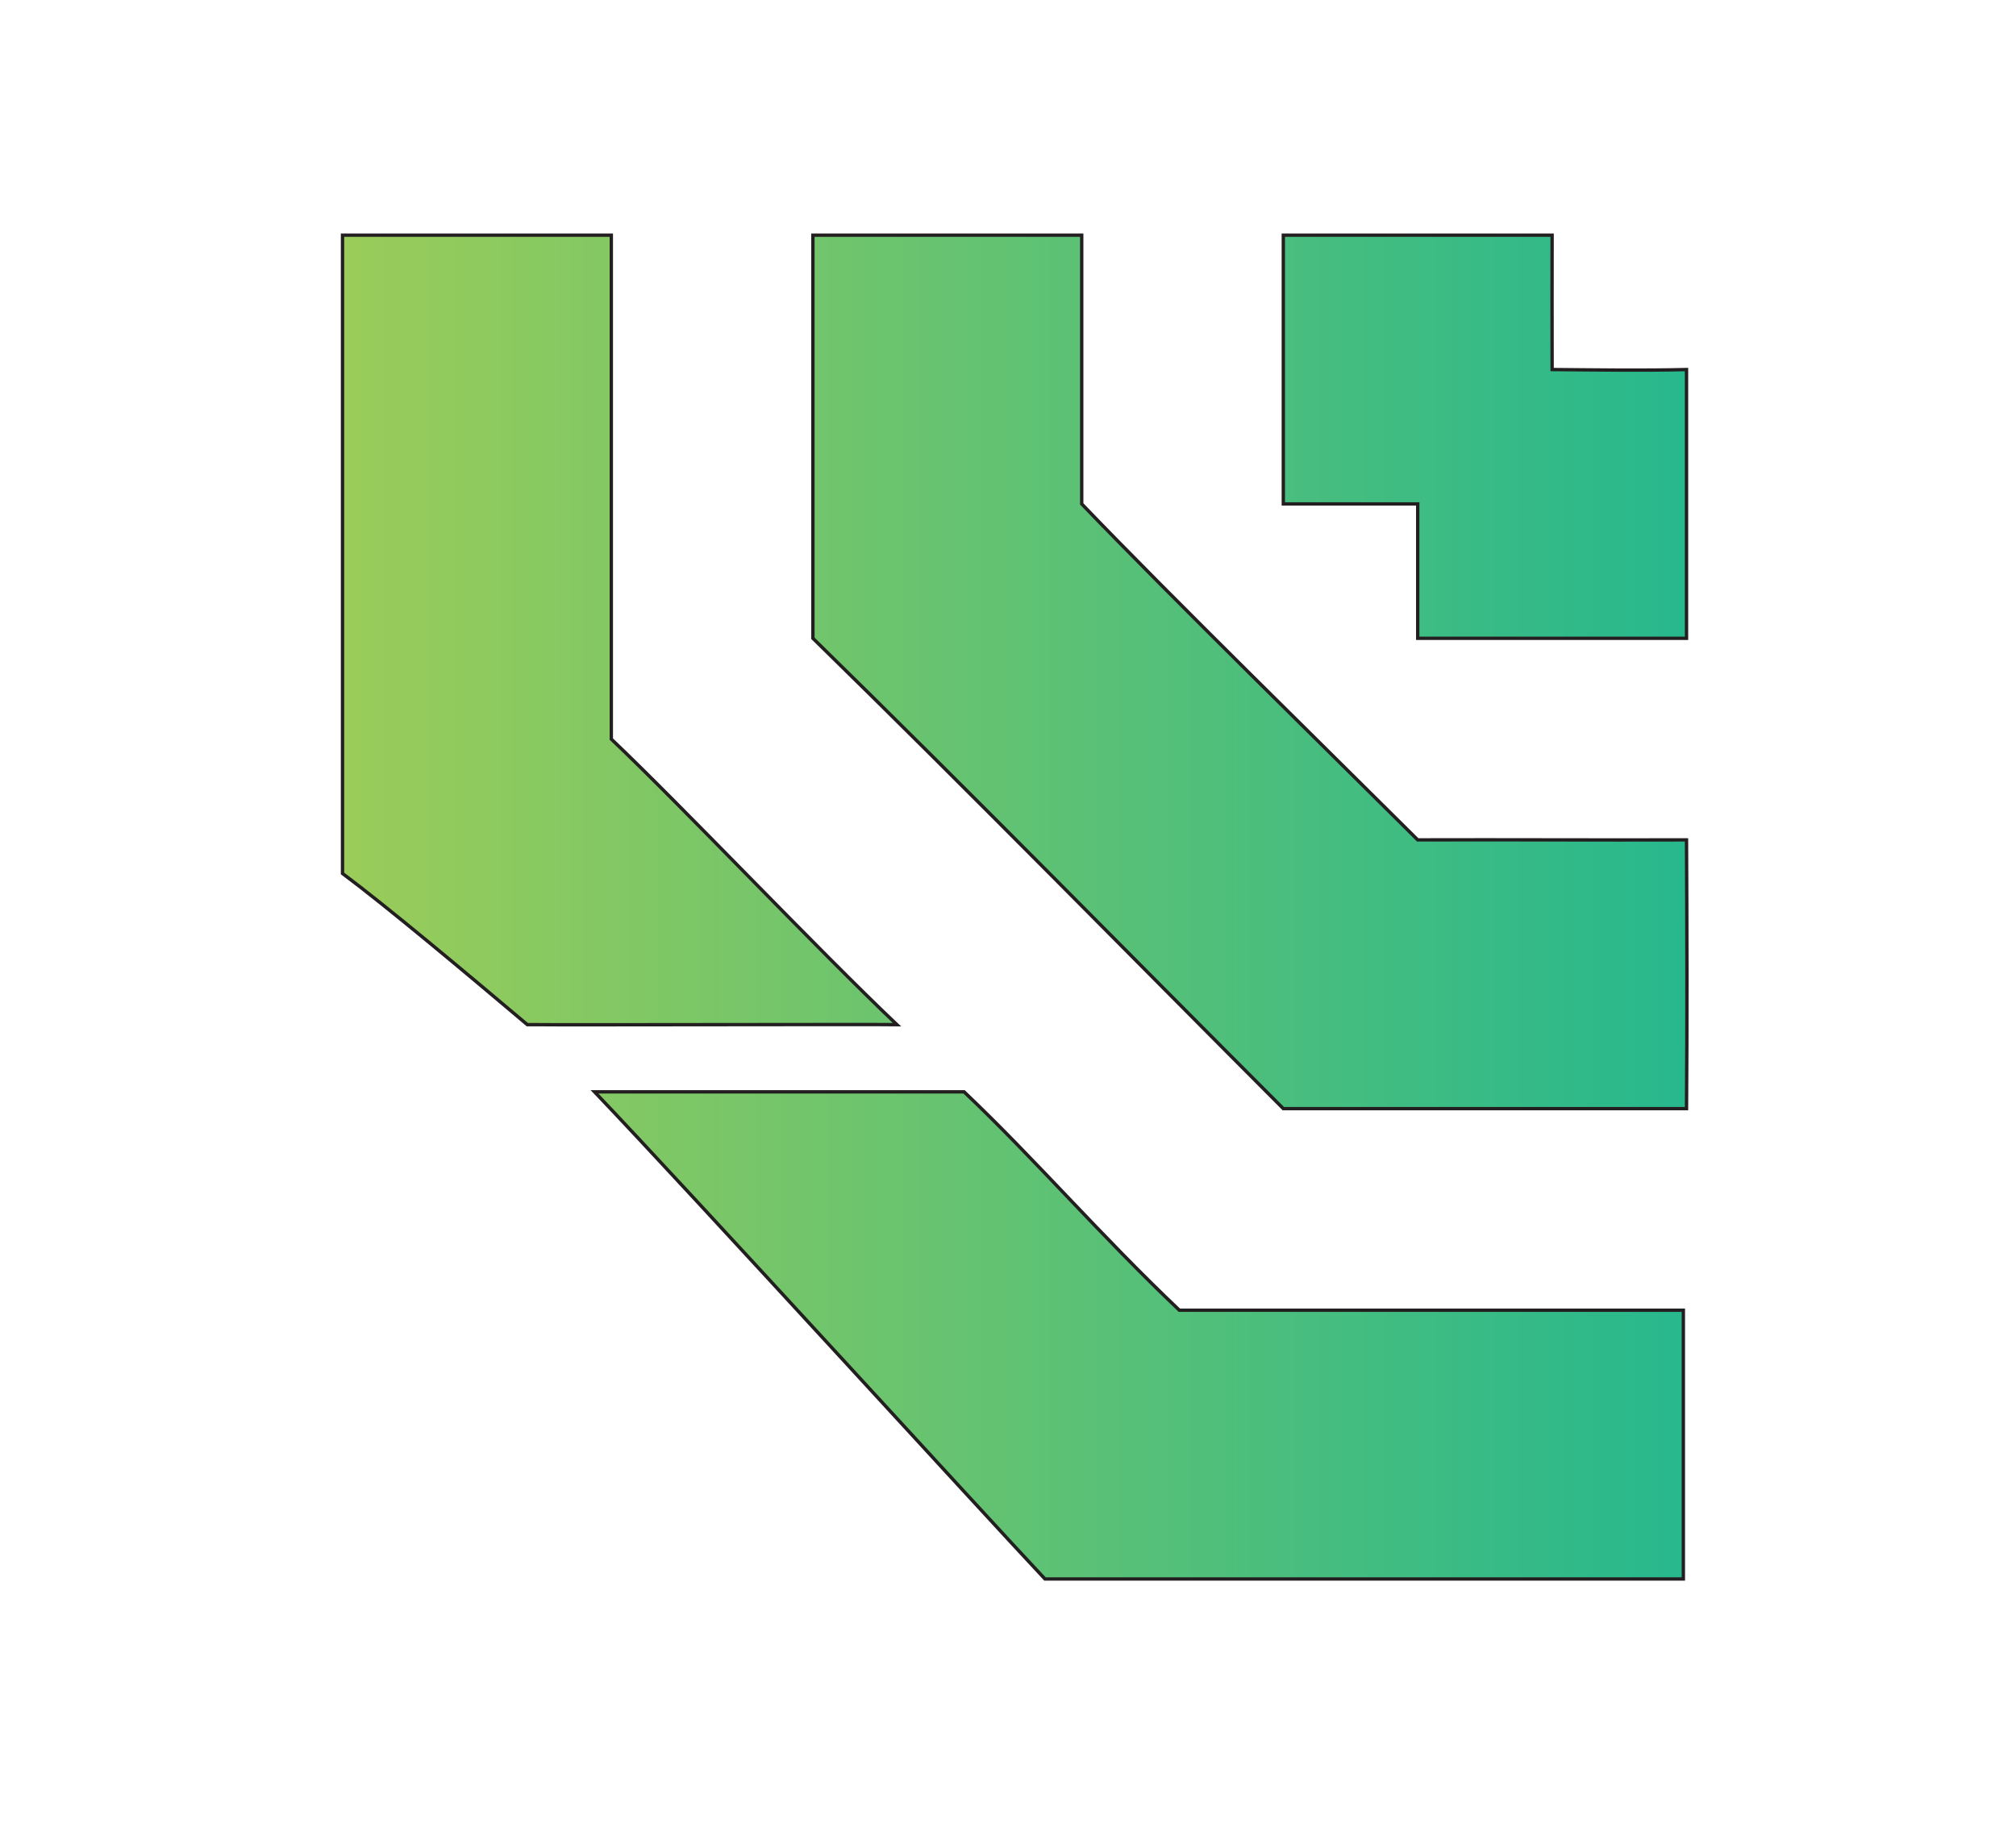
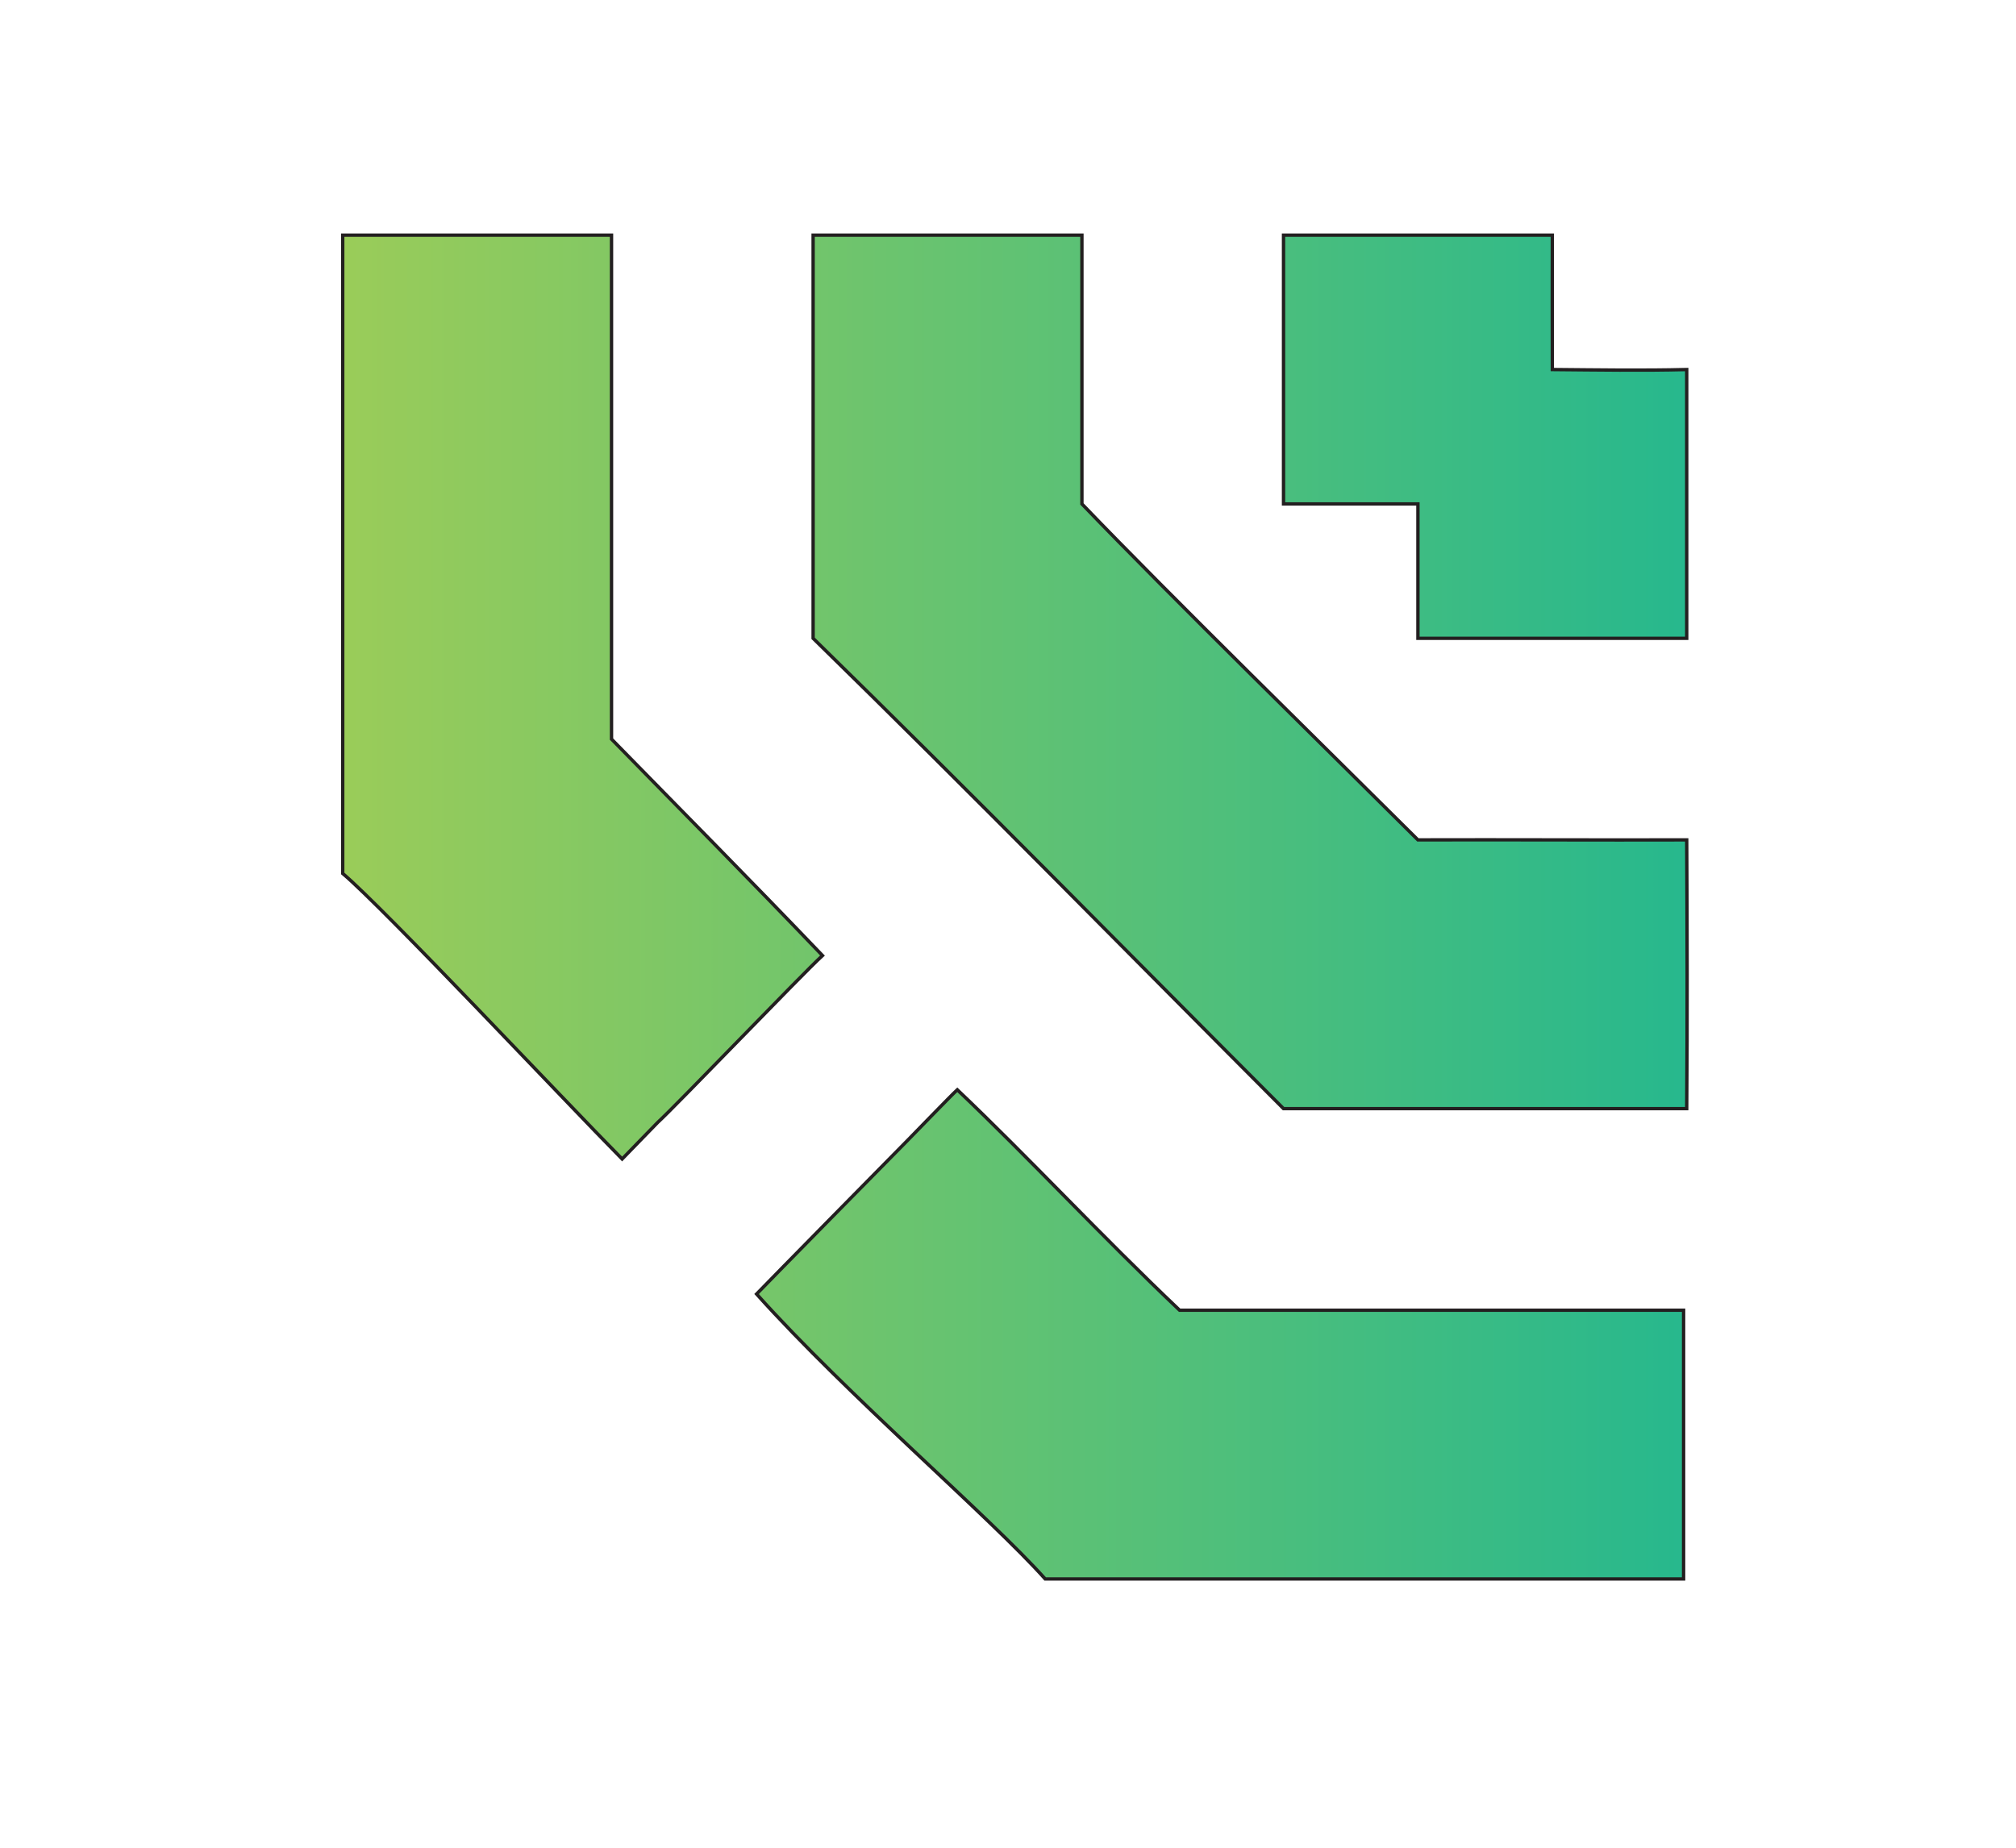
<svg xmlns="http://www.w3.org/2000/svg" id="Layer_1" data-name="Layer 1" viewBox="0 0 600 550">
  <defs>
    <style>.cls-1{stroke:#231f20;stroke-miterlimit:10;fill:url(#linear-gradient);}</style>
-     <linearGradient id="linear-gradient" x1="101.94" y1="270" x2="502.06" y2="270" gradientUnits="userSpaceOnUse">
+     <linearGradient id="linear-gradient" x1="102" y1="270" x2="502.12" y2="270" gradientUnits="userSpaceOnUse">
      <stop offset="0" stop-color="#9acc59" />
      <stop offset="1" stop-color="#27b88d" />
    </linearGradient>
  </defs>
-   <path class="cls-1" d="M501.94,190c-3.16,0-76.85,0-80,0,0-3.06,0-36.94,0-40h-40V70h80c0,3.88-.05,36.1,0,40,13.36.11,26.63.33,40,0,0,2.73,0,77.77,0,80.5m0,139.5c.2-26.94.13-52.91,0-80-26.94.08-53.07-.08-80,0-26.27-26.17-73.33-72.22-100-100V70h-80V190c46.47,45.43,97.05,97,140,140h120ZM159.37,305c6.86.12,100.71-.12,107.57,0-23.65-22.44-63.58-64.65-85-85,0-16.1,0-133.9,0-150h-80V260c13.25,9.89,35.78,28.78,55,45ZM275.5,325H176.94C204.79,354.16,293.88,451.82,311,470H501V390H351c-23.65-22.44-42.65-44.65-64.07-65C284.82,325,277.62,325,275.5,325Z" />
+   <path class="cls-1" d="M502,190c-3.16,0-76.85,0-80,0,0-3.06,0-36.94,0-40H382V70h80c0,3.88-.05,36.1,0,40,13.36.11,26.63.33,40,0,0,2.73,0,77.77,0,80.5M502,330c.2-26.94.13-52.91,0-80-26.94.08-53.07-.08-80,0-26.27-26.17-73.33-72.22-100-100V70H242V190c46.47,45.43,97.05,97,140,140H502Zm-306.27,4.12c5.6-5.12,42.85-44,49.06-49.69C222.38,261,202.76,241.25,182,220c0-16.1,0-133.9,0-150H102V260c12.58,10.68,65.89,67.51,83.16,85C185.79,344.37,195.45,334.37,195.73,334.12Zm74.15,5.56c-4.87,4.91-40.74,41.38-44.71,45.5,27.06,30.18,69.46,66.39,85.9,84.82h190V390h-150c-23.65-22.44-44.73-45.27-66.16-65.62C283,326.14,271.36,338.19,269.88,339.68Z" />
</svg>
